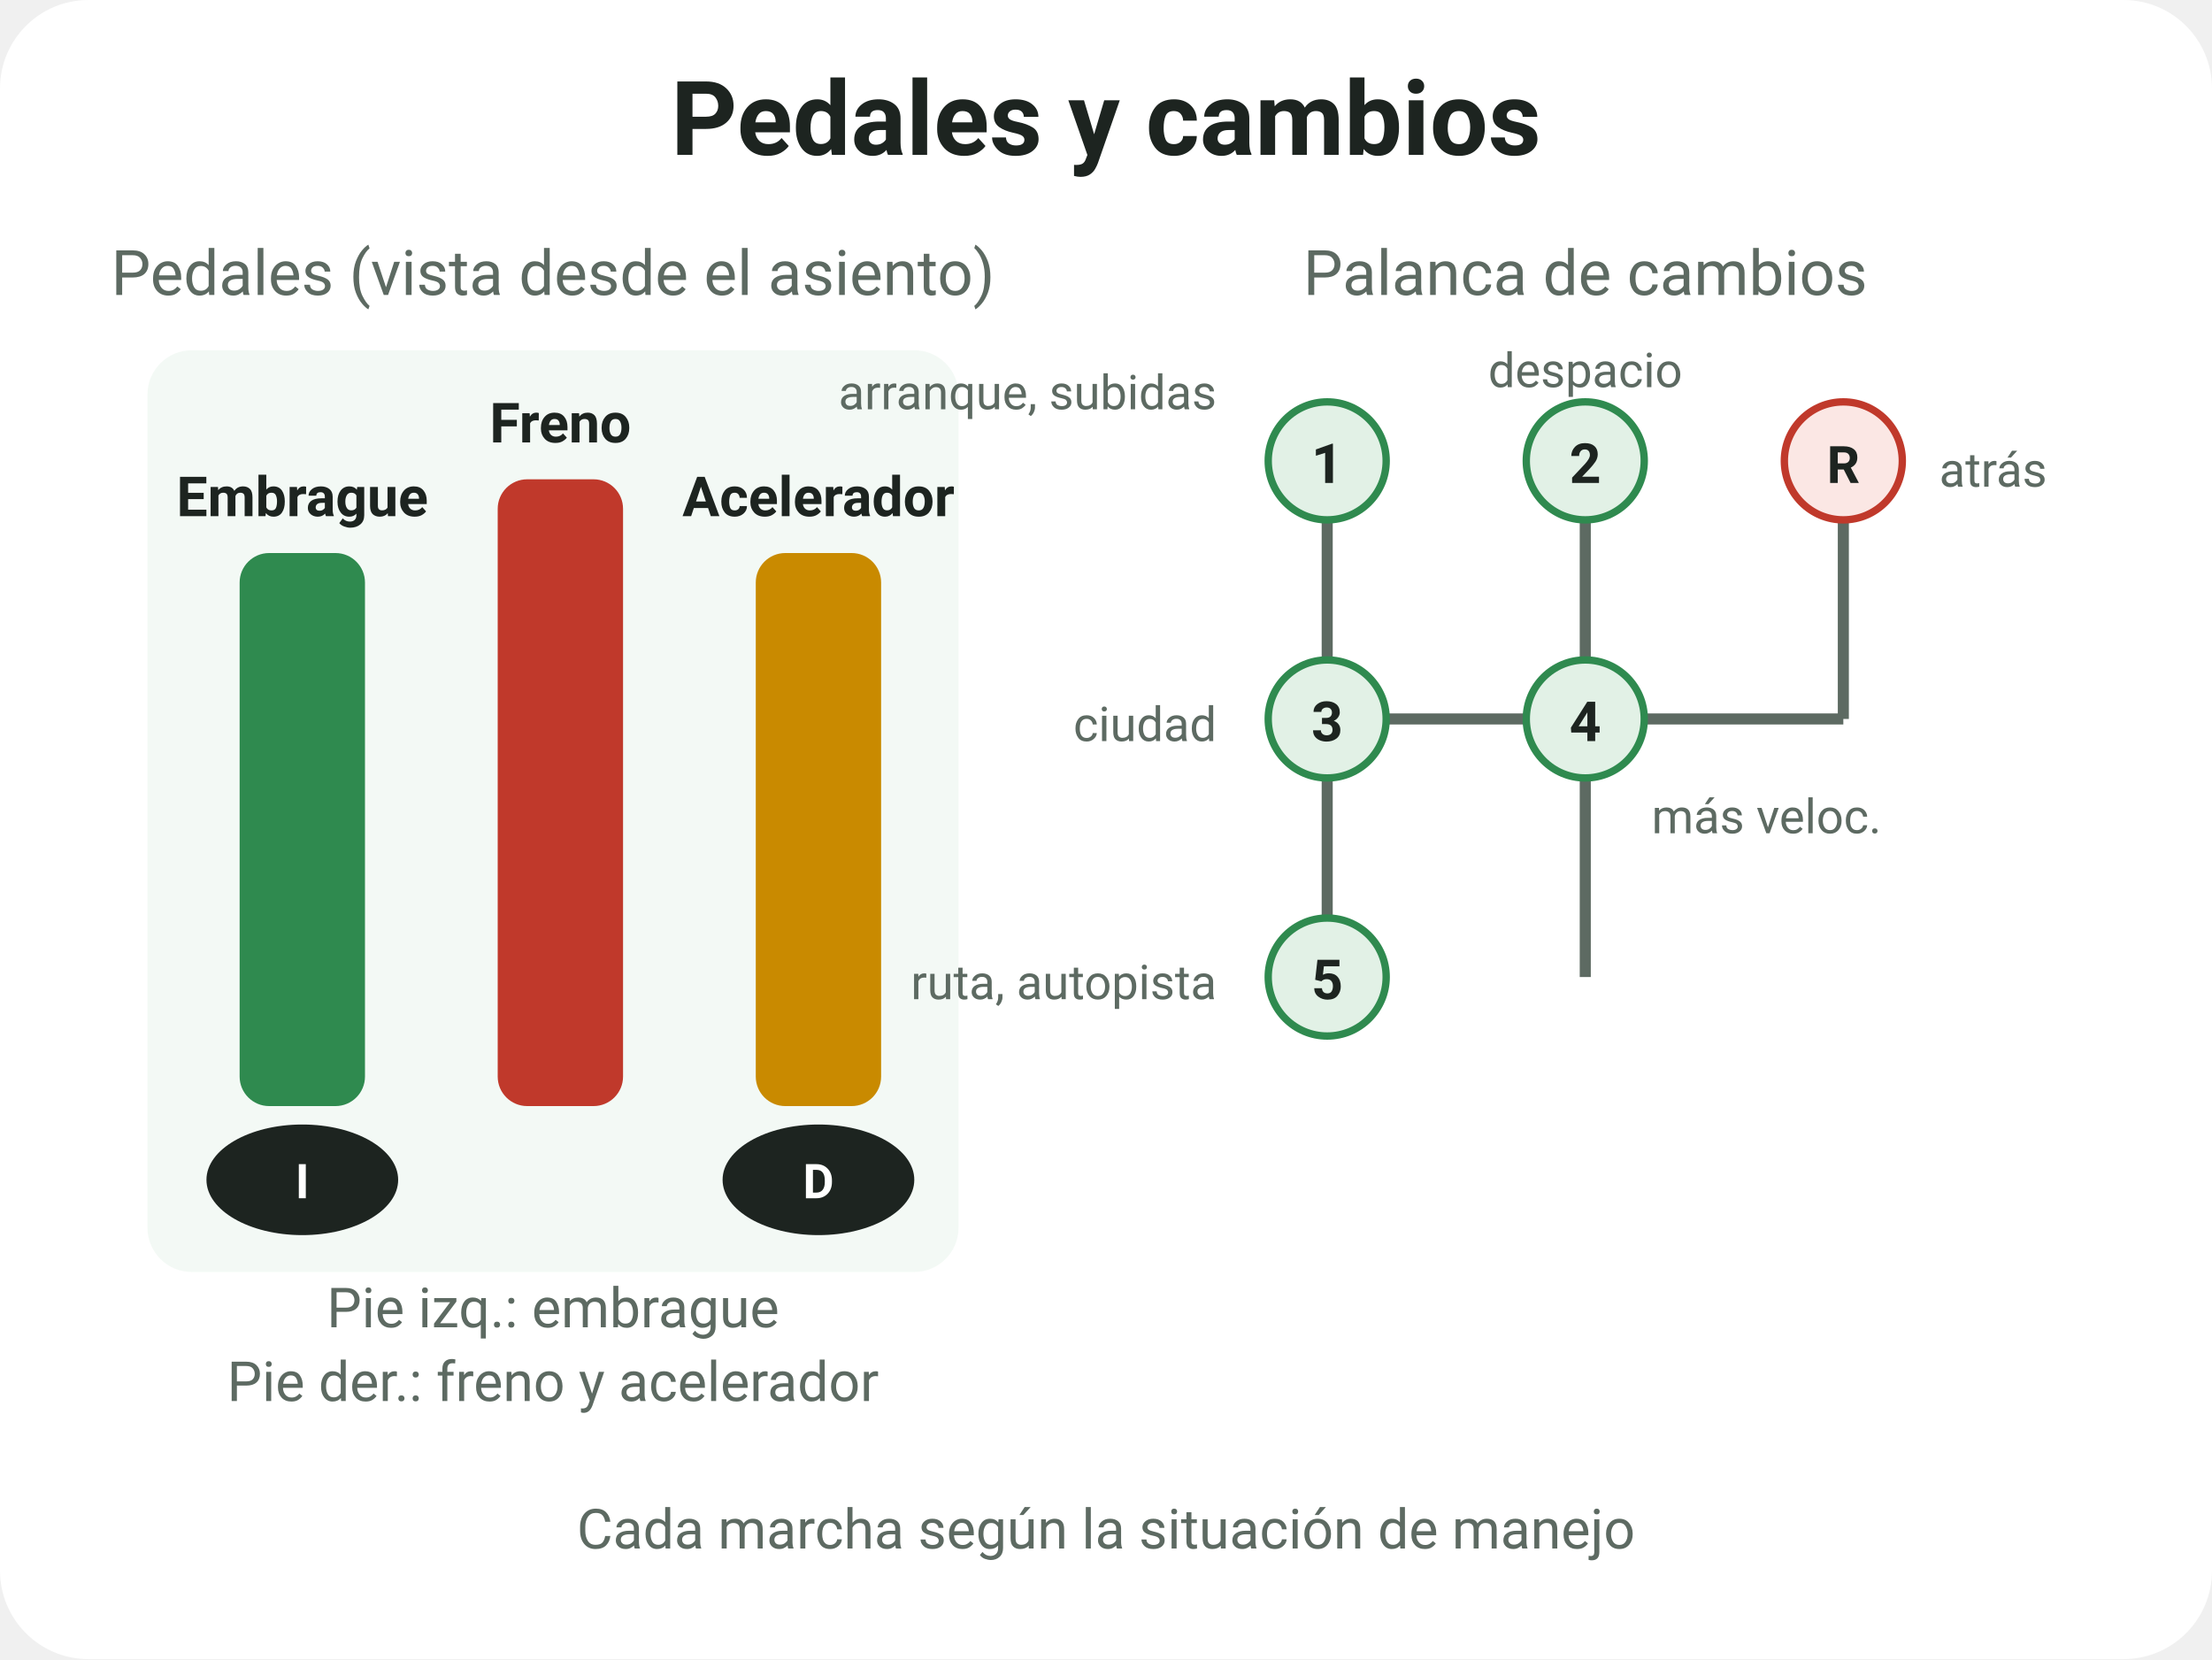
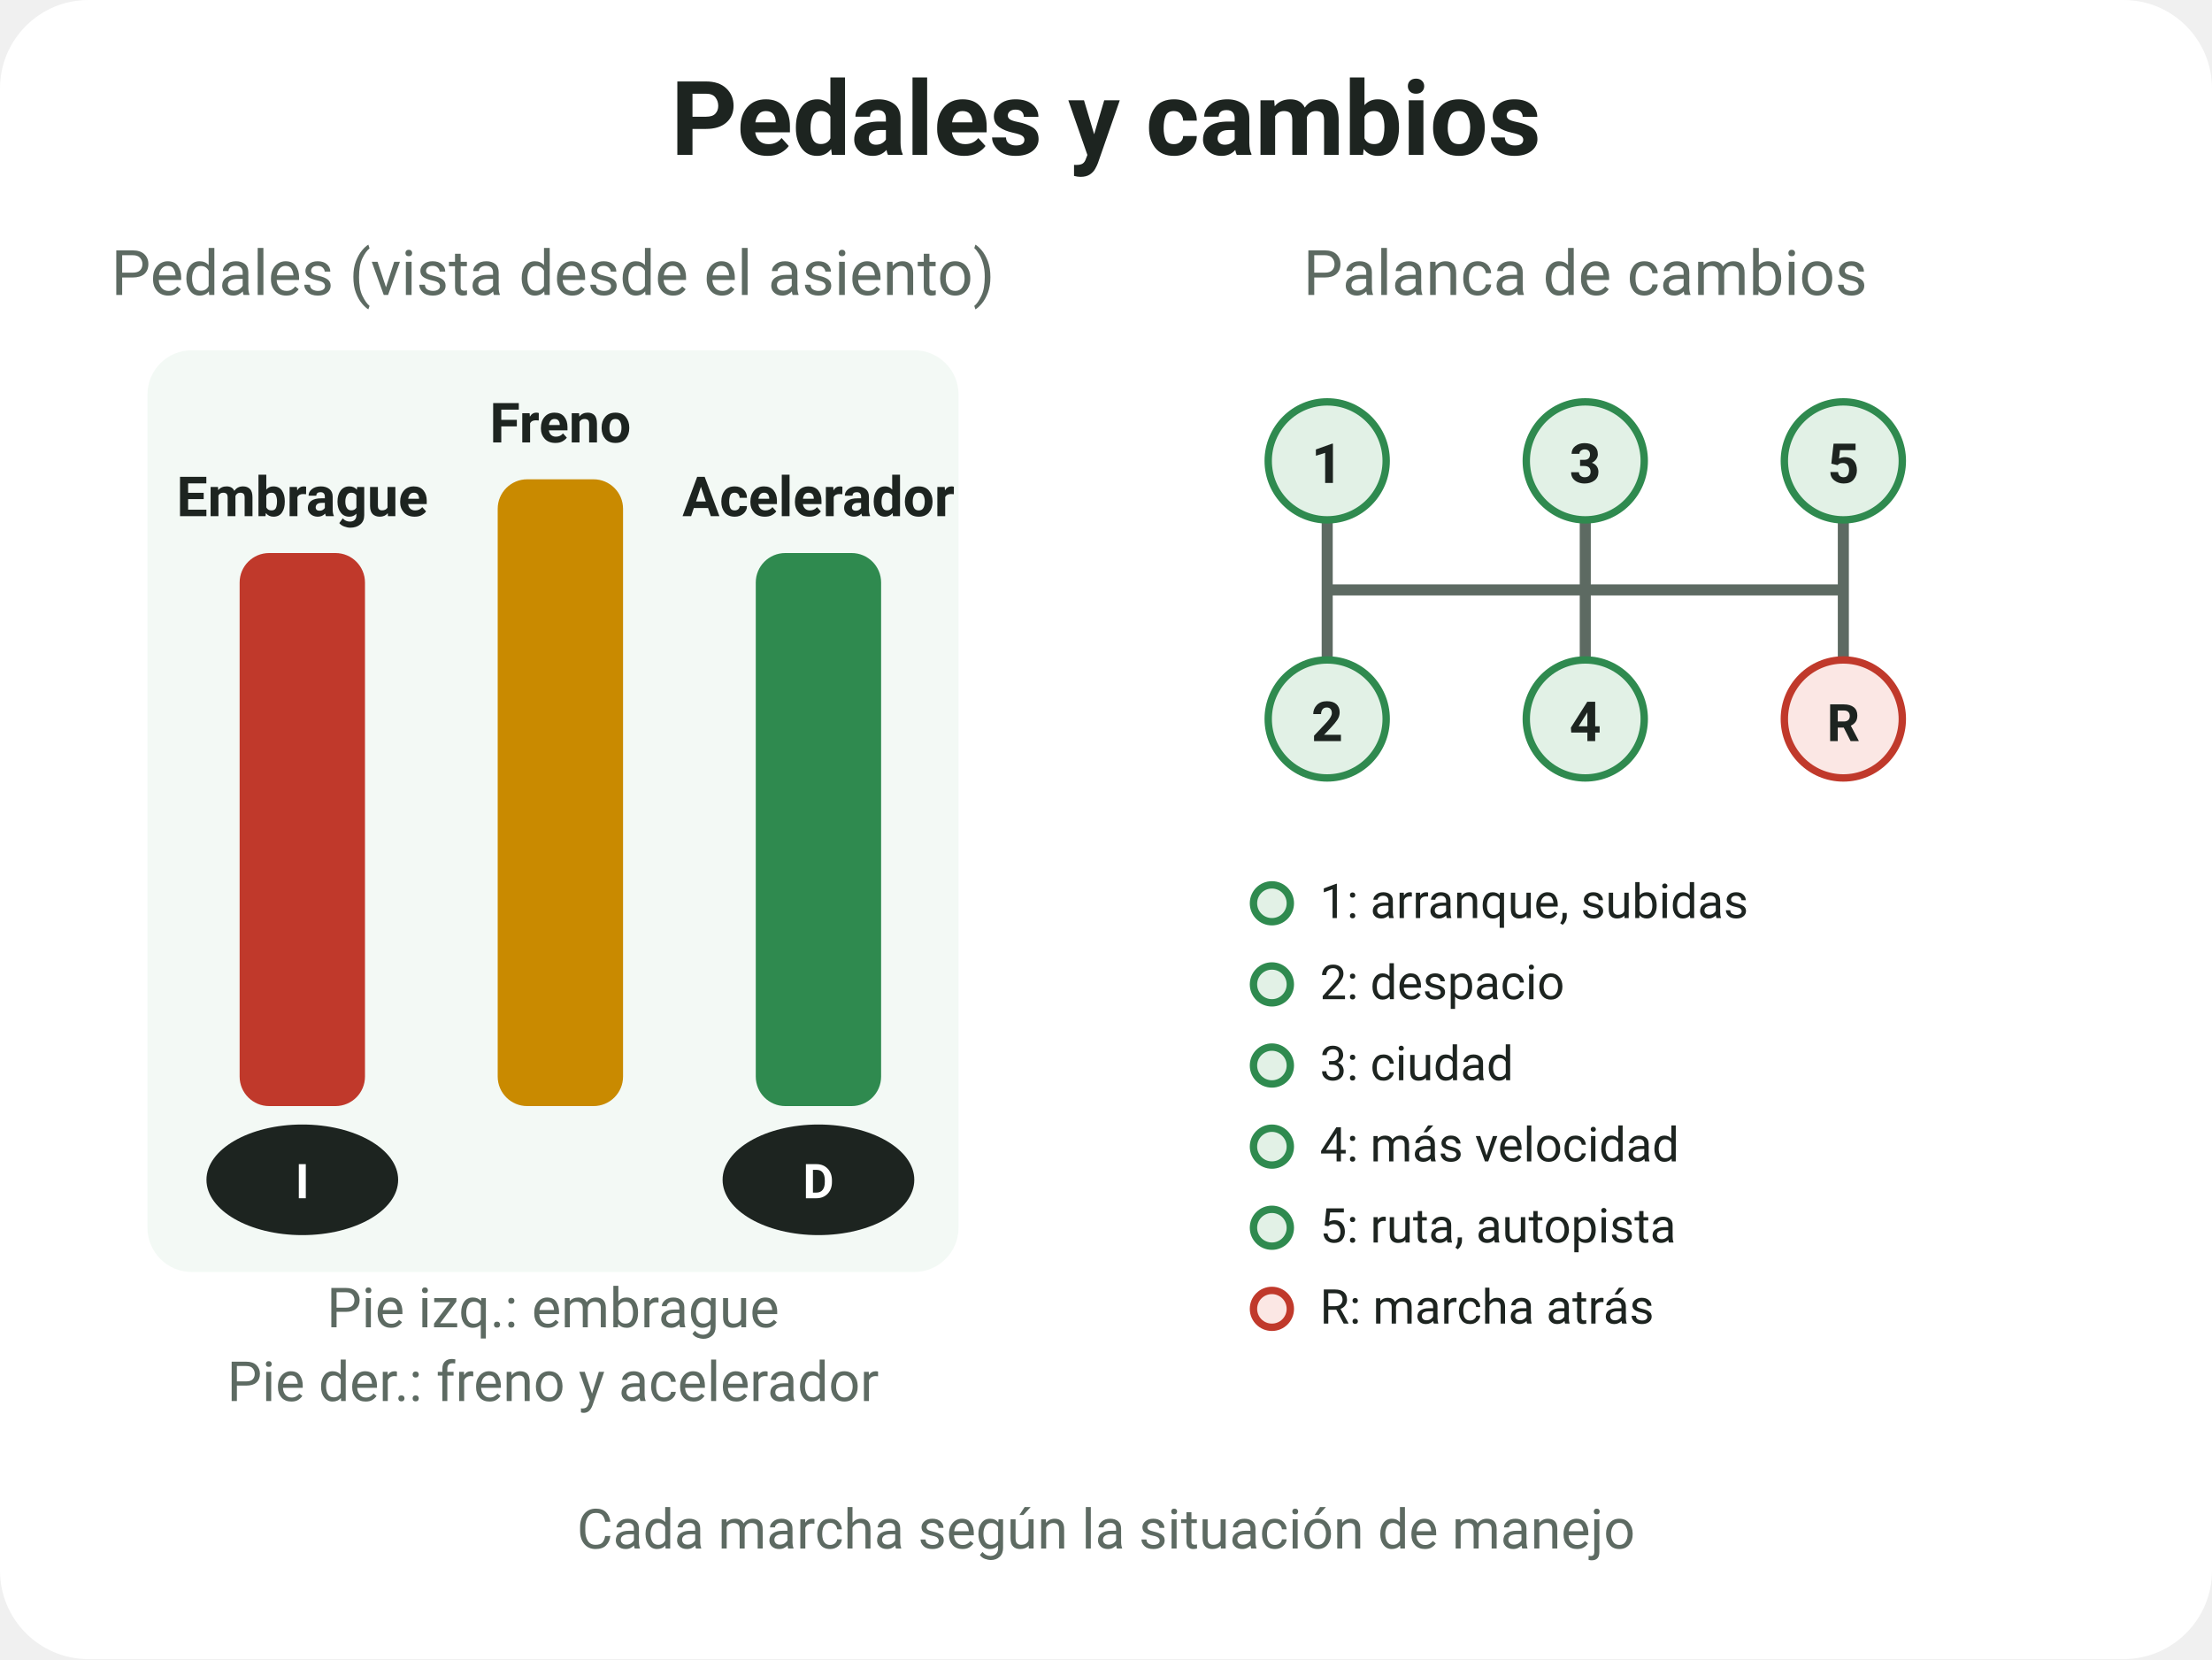
<svg xmlns="http://www.w3.org/2000/svg" viewBox="0 0 600 450" font-family="system-ui, -apple-system, Segoe UI, Roboto, sans-serif">
  <rect x="0" y="0" width="600" height="450" rx="24" fill="#ffffff" />
  <text x="300" y="42" text-anchor="middle" font-size="28" font-weight="bold" fill="#1d2420">Pedales y cambios</text>
  <g>
    <text x="150" y="80" text-anchor="middle" font-size="17" fill="#5d6a62">Pedales (vista desde el asiento)</text>
    <rect x="40" y="95" width="220" height="250" rx="12" fill="#e2f1e6" opacity="0.4" />
-     <rect x="65" y="150" width="34" height="150" rx="8" fill="#2f8a4f" />
+     <rect x="65" y="150" width="34" height="150" rx="8" fill="#c0392b" />
    <text x="82" y="140" text-anchor="middle" font-size="15" fill="#1d2420" font-weight="bold">Embrague</text>
-     <rect x="135" y="130" width="34" height="170" rx="8" fill="#c0392b" />
+     <rect x="135" y="130" width="34" height="170" rx="8" fill="#c98a00" />
    <text x="152" y="120" text-anchor="middle" font-size="15" fill="#1d2420" font-weight="bold">Freno</text>
-     <rect x="205" y="150" width="34" height="150" rx="8" fill="#c98a00" />
+     <rect x="205" y="150" width="34" height="150" rx="8" fill="#2f8a4f" />
    <text x="222" y="140" text-anchor="middle" font-size="15" fill="#1d2420" font-weight="bold">Acelerador</text>
    <ellipse cx="82" cy="320" rx="26" ry="15" fill="#1d2420" />
    <text x="82" y="325" text-anchor="middle" font-size="13" fill="#ffffff" font-weight="bold">I</text>
    <ellipse cx="222" cy="320" rx="26" ry="15" fill="#1d2420" />
    <text x="222" y="325" text-anchor="middle" font-size="13" fill="#ffffff" font-weight="bold">D</text>
    <text x="150" y="360" text-anchor="middle" font-size="15" fill="#5d6a62">Pie izq.: embrague</text>
    <text x="150" y="380" text-anchor="middle" font-size="15" fill="#5d6a62">Pie der.: freno y acelerador</text>
  </g>
  <g>
    <text x="430" y="80" text-anchor="middle" font-size="17" fill="#5d6a62">Palanca de cambios</text>
-     <line x1="360" y1="125" x2="360" y2="265" stroke="#5d6a62" stroke-width="3" />
-     <line x1="430" y1="125" x2="430" y2="265" stroke="#5d6a62" stroke-width="3" />
+     <line x1="360" y1="125" x2="360" y2="195" stroke="#5d6a62" stroke-width="3" />
+     <line x1="430" y1="125" x2="430" y2="195" stroke="#5d6a62" stroke-width="3" />
    <line x1="500" y1="125" x2="500" y2="195" stroke="#5d6a62" stroke-width="3" />
-     <line x1="360" y1="195" x2="500" y2="195" stroke="#5d6a62" stroke-width="3" />
+     <line x1="360" y1="160" x2="500" y2="160" stroke="#5d6a62" stroke-width="3" />
    <circle cx="360" cy="125" r="16" fill="#e2f1e6" stroke="#2f8a4f" stroke-width="2" />
    <text x="360" y="131" text-anchor="middle" font-size="15" font-weight="bold" fill="#1d2420">1</text>
    <circle cx="430" cy="125" r="16" fill="#e2f1e6" stroke="#2f8a4f" stroke-width="2" />
-     <text x="430" y="131" text-anchor="middle" font-size="15" font-weight="bold" fill="#1d2420">2</text>
+     <text x="430" y="131" text-anchor="middle" font-size="15" font-weight="bold" fill="#1d2420">3</text>
+     <circle cx="500" cy="125" r="16" fill="#e2f1e6" stroke="#2f8a4f" stroke-width="2" />
+     <text x="500" y="131" text-anchor="middle" font-size="15" font-weight="bold" fill="#1d2420">5</text>
    <circle cx="360" cy="195" r="16" fill="#e2f1e6" stroke="#2f8a4f" stroke-width="2" />
-     <text x="360" y="201" text-anchor="middle" font-size="15" font-weight="bold" fill="#1d2420">3</text>
+     <text x="360" y="201" text-anchor="middle" font-size="15" font-weight="bold" fill="#1d2420">2</text>
    <circle cx="430" cy="195" r="16" fill="#e2f1e6" stroke="#2f8a4f" stroke-width="2" />
    <text x="430" y="201" text-anchor="middle" font-size="15" font-weight="bold" fill="#1d2420">4</text>
-     <circle cx="360" cy="265" r="16" fill="#e2f1e6" stroke="#2f8a4f" stroke-width="2" />
-     <text x="360" y="271" text-anchor="middle" font-size="15" font-weight="bold" fill="#1d2420">5</text>
-     <circle cx="500" cy="125" r="16" fill="#fbe7e4" stroke="#c0392b" stroke-width="2" />
-     <text x="500" y="131" text-anchor="middle" font-size="14" font-weight="bold" fill="#1d2420">R</text>
-     <text x="330" y="111" text-anchor="end" font-size="13" fill="#5d6a62">arranque, subidas</text>
-     <text x="430" y="105" text-anchor="middle" font-size="13" fill="#5d6a62">despacio</text>
-     <text x="330" y="201" text-anchor="end" font-size="13" fill="#5d6a62">ciudad</text>
-     <text x="448" y="226" text-anchor="start" font-size="13" fill="#5d6a62">más veloc.</text>
-     <text x="330" y="271" text-anchor="end" font-size="13" fill="#5d6a62">ruta, autopista</text>
-     <text x="526" y="132" text-anchor="start" font-size="13" fill="#5d6a62">atrás</text>
+     <circle cx="500" cy="195" r="16" fill="#fbe7e4" stroke="#c0392b" stroke-width="2" />
+     <text x="500" y="201" text-anchor="middle" font-size="14" font-weight="bold" fill="#1d2420">R</text>
+     <g font-size="13" fill="#1d2420">
+       <circle cx="345" cy="245" r="5" fill="#e2f1e6" stroke="#2f8a4f" stroke-width="2" />
+       <text x="358" y="249">1: arranque, subidas</text>
+       <circle cx="345" cy="267" r="5" fill="#e2f1e6" stroke="#2f8a4f" stroke-width="2" />
+       <text x="358" y="271">2: despacio</text>
+       <circle cx="345" cy="289" r="5" fill="#e2f1e6" stroke="#2f8a4f" stroke-width="2" />
+       <text x="358" y="293">3: ciudad</text>
+       <circle cx="345" cy="311" r="5" fill="#e2f1e6" stroke="#2f8a4f" stroke-width="2" />
+       <text x="358" y="315">4: más velocidad</text>
+       <circle cx="345" cy="333" r="5" fill="#e2f1e6" stroke="#2f8a4f" stroke-width="2" />
+       <text x="358" y="337">5: ruta, autopista</text>
+       <circle cx="345" cy="355" r="5" fill="#fbe7e4" stroke="#c0392b" stroke-width="2" />
+       <text x="358" y="359">R: marcha atrás</text>
+     </g>
  </g>
  <text x="300" y="420" text-anchor="middle" font-size="15" fill="#5d6a62">Cada marcha según la situación de manejo</text>
</svg>
